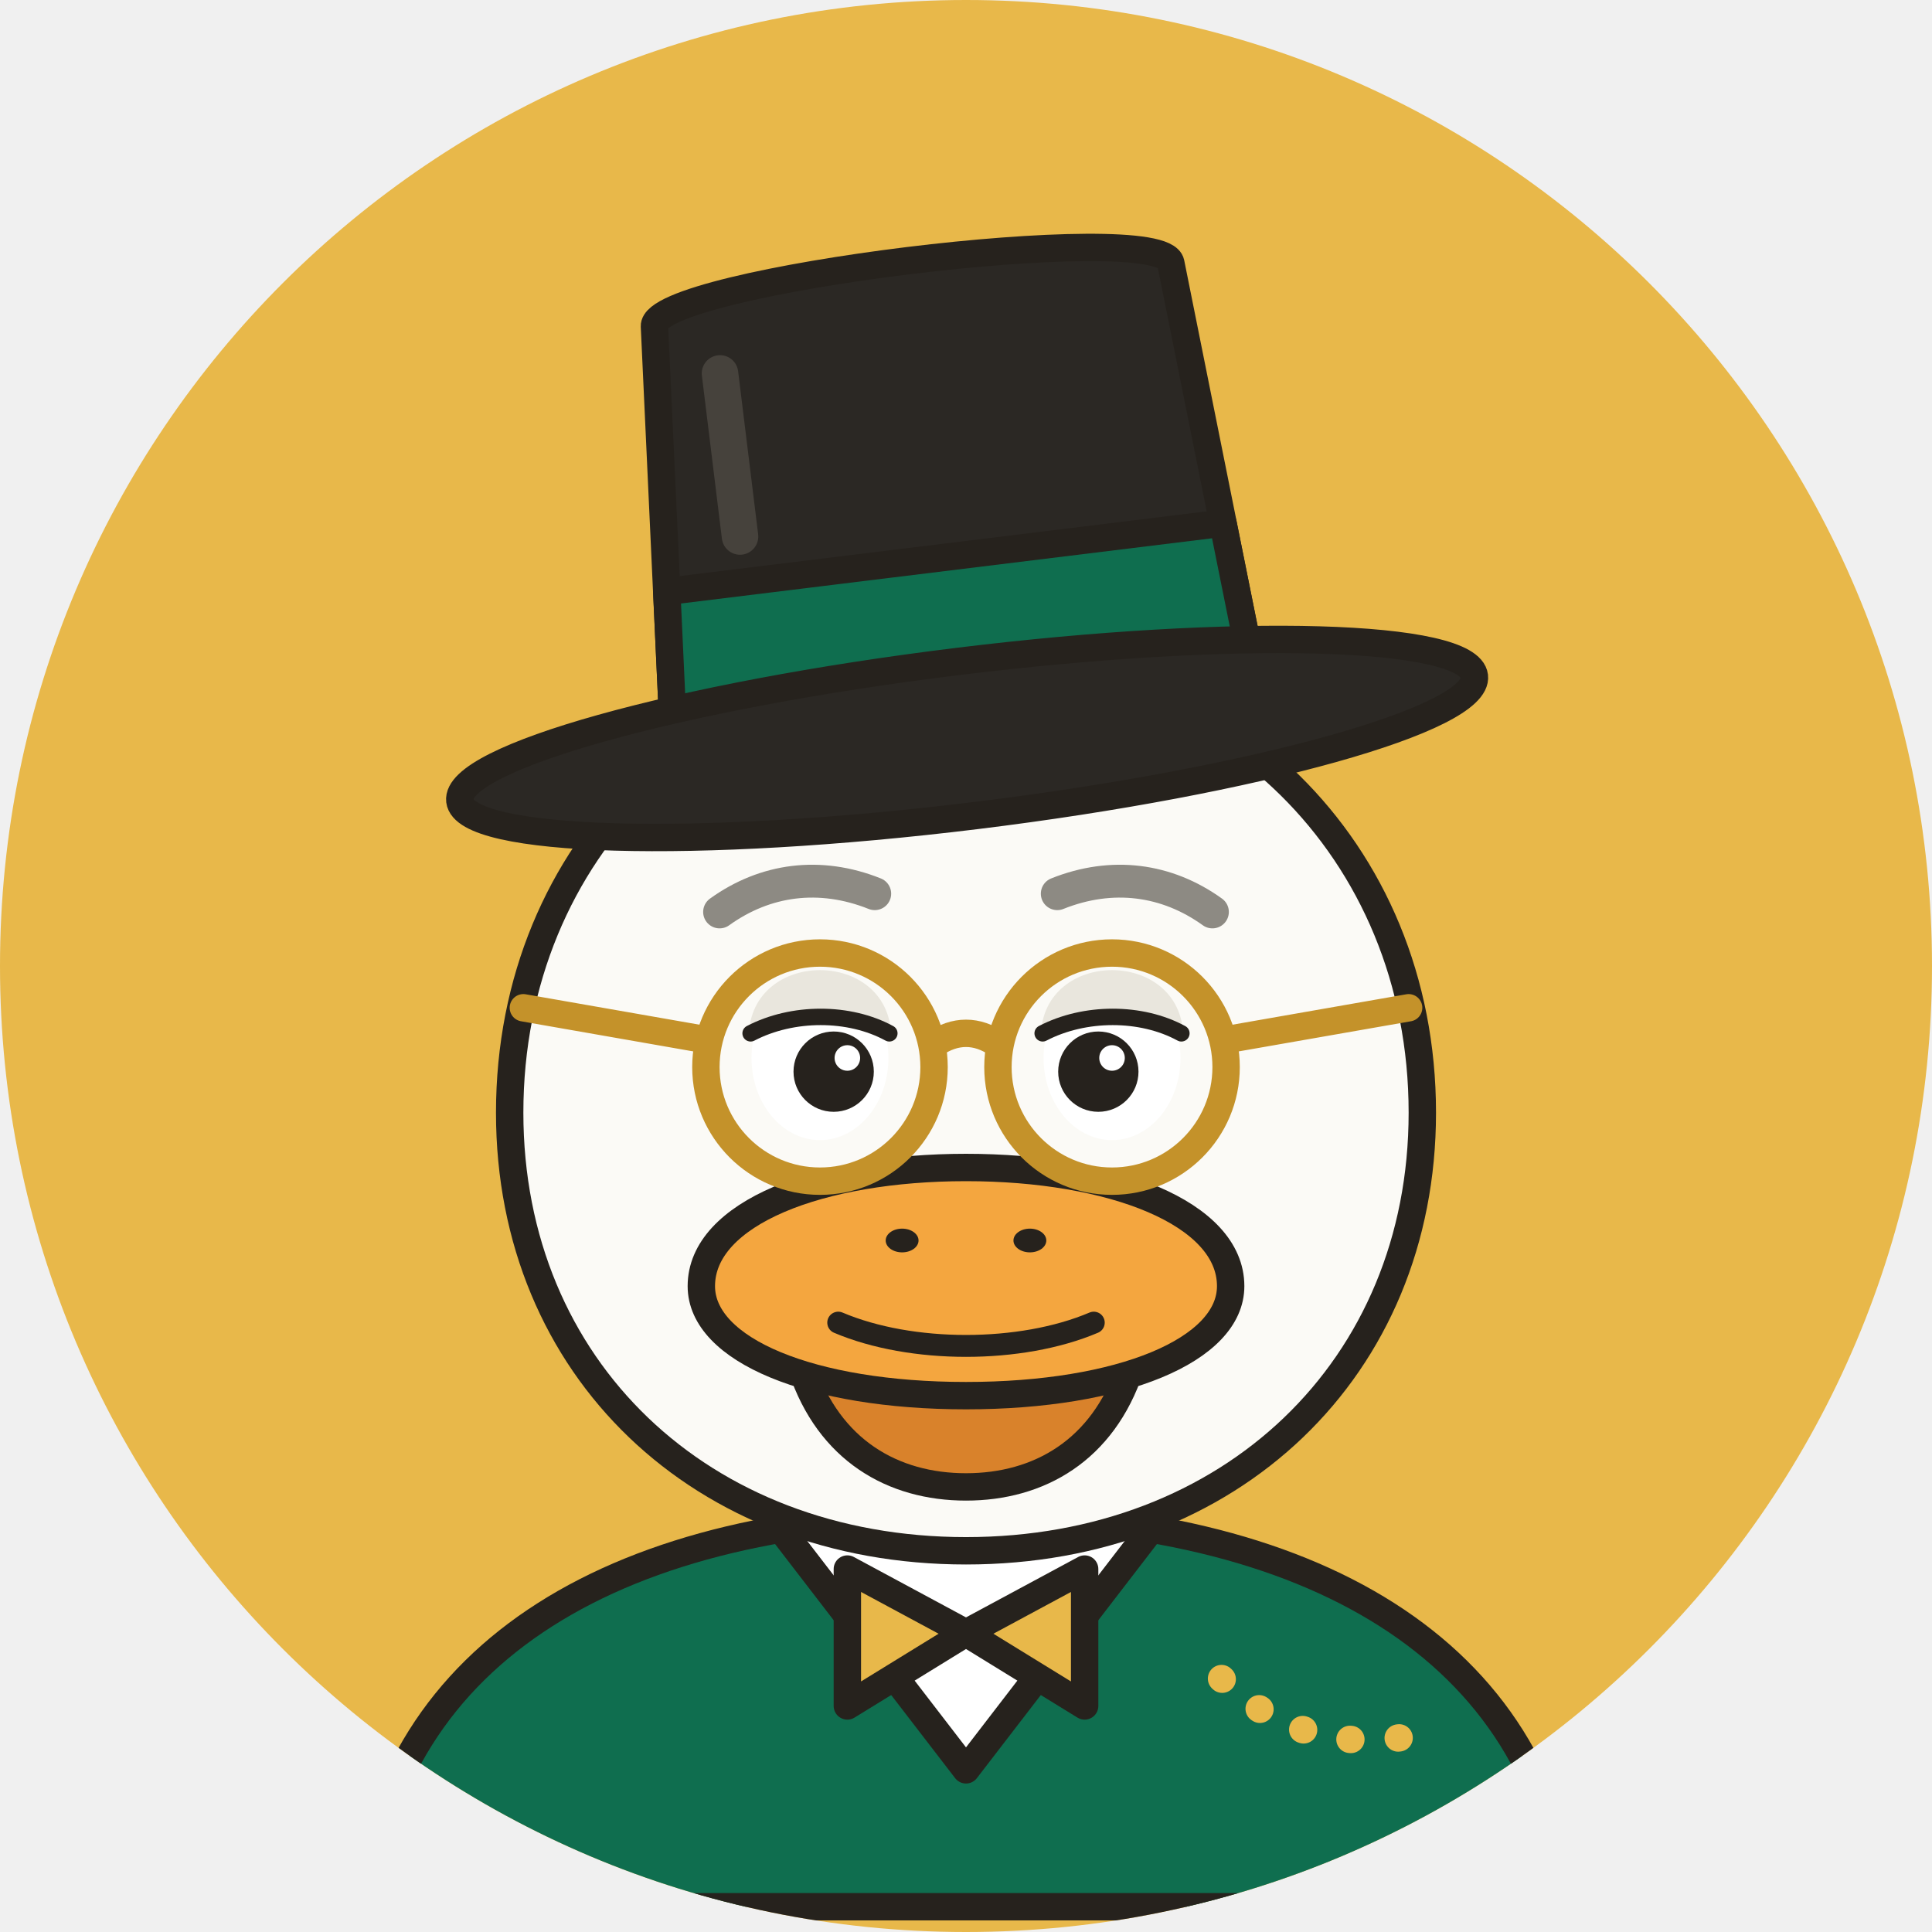
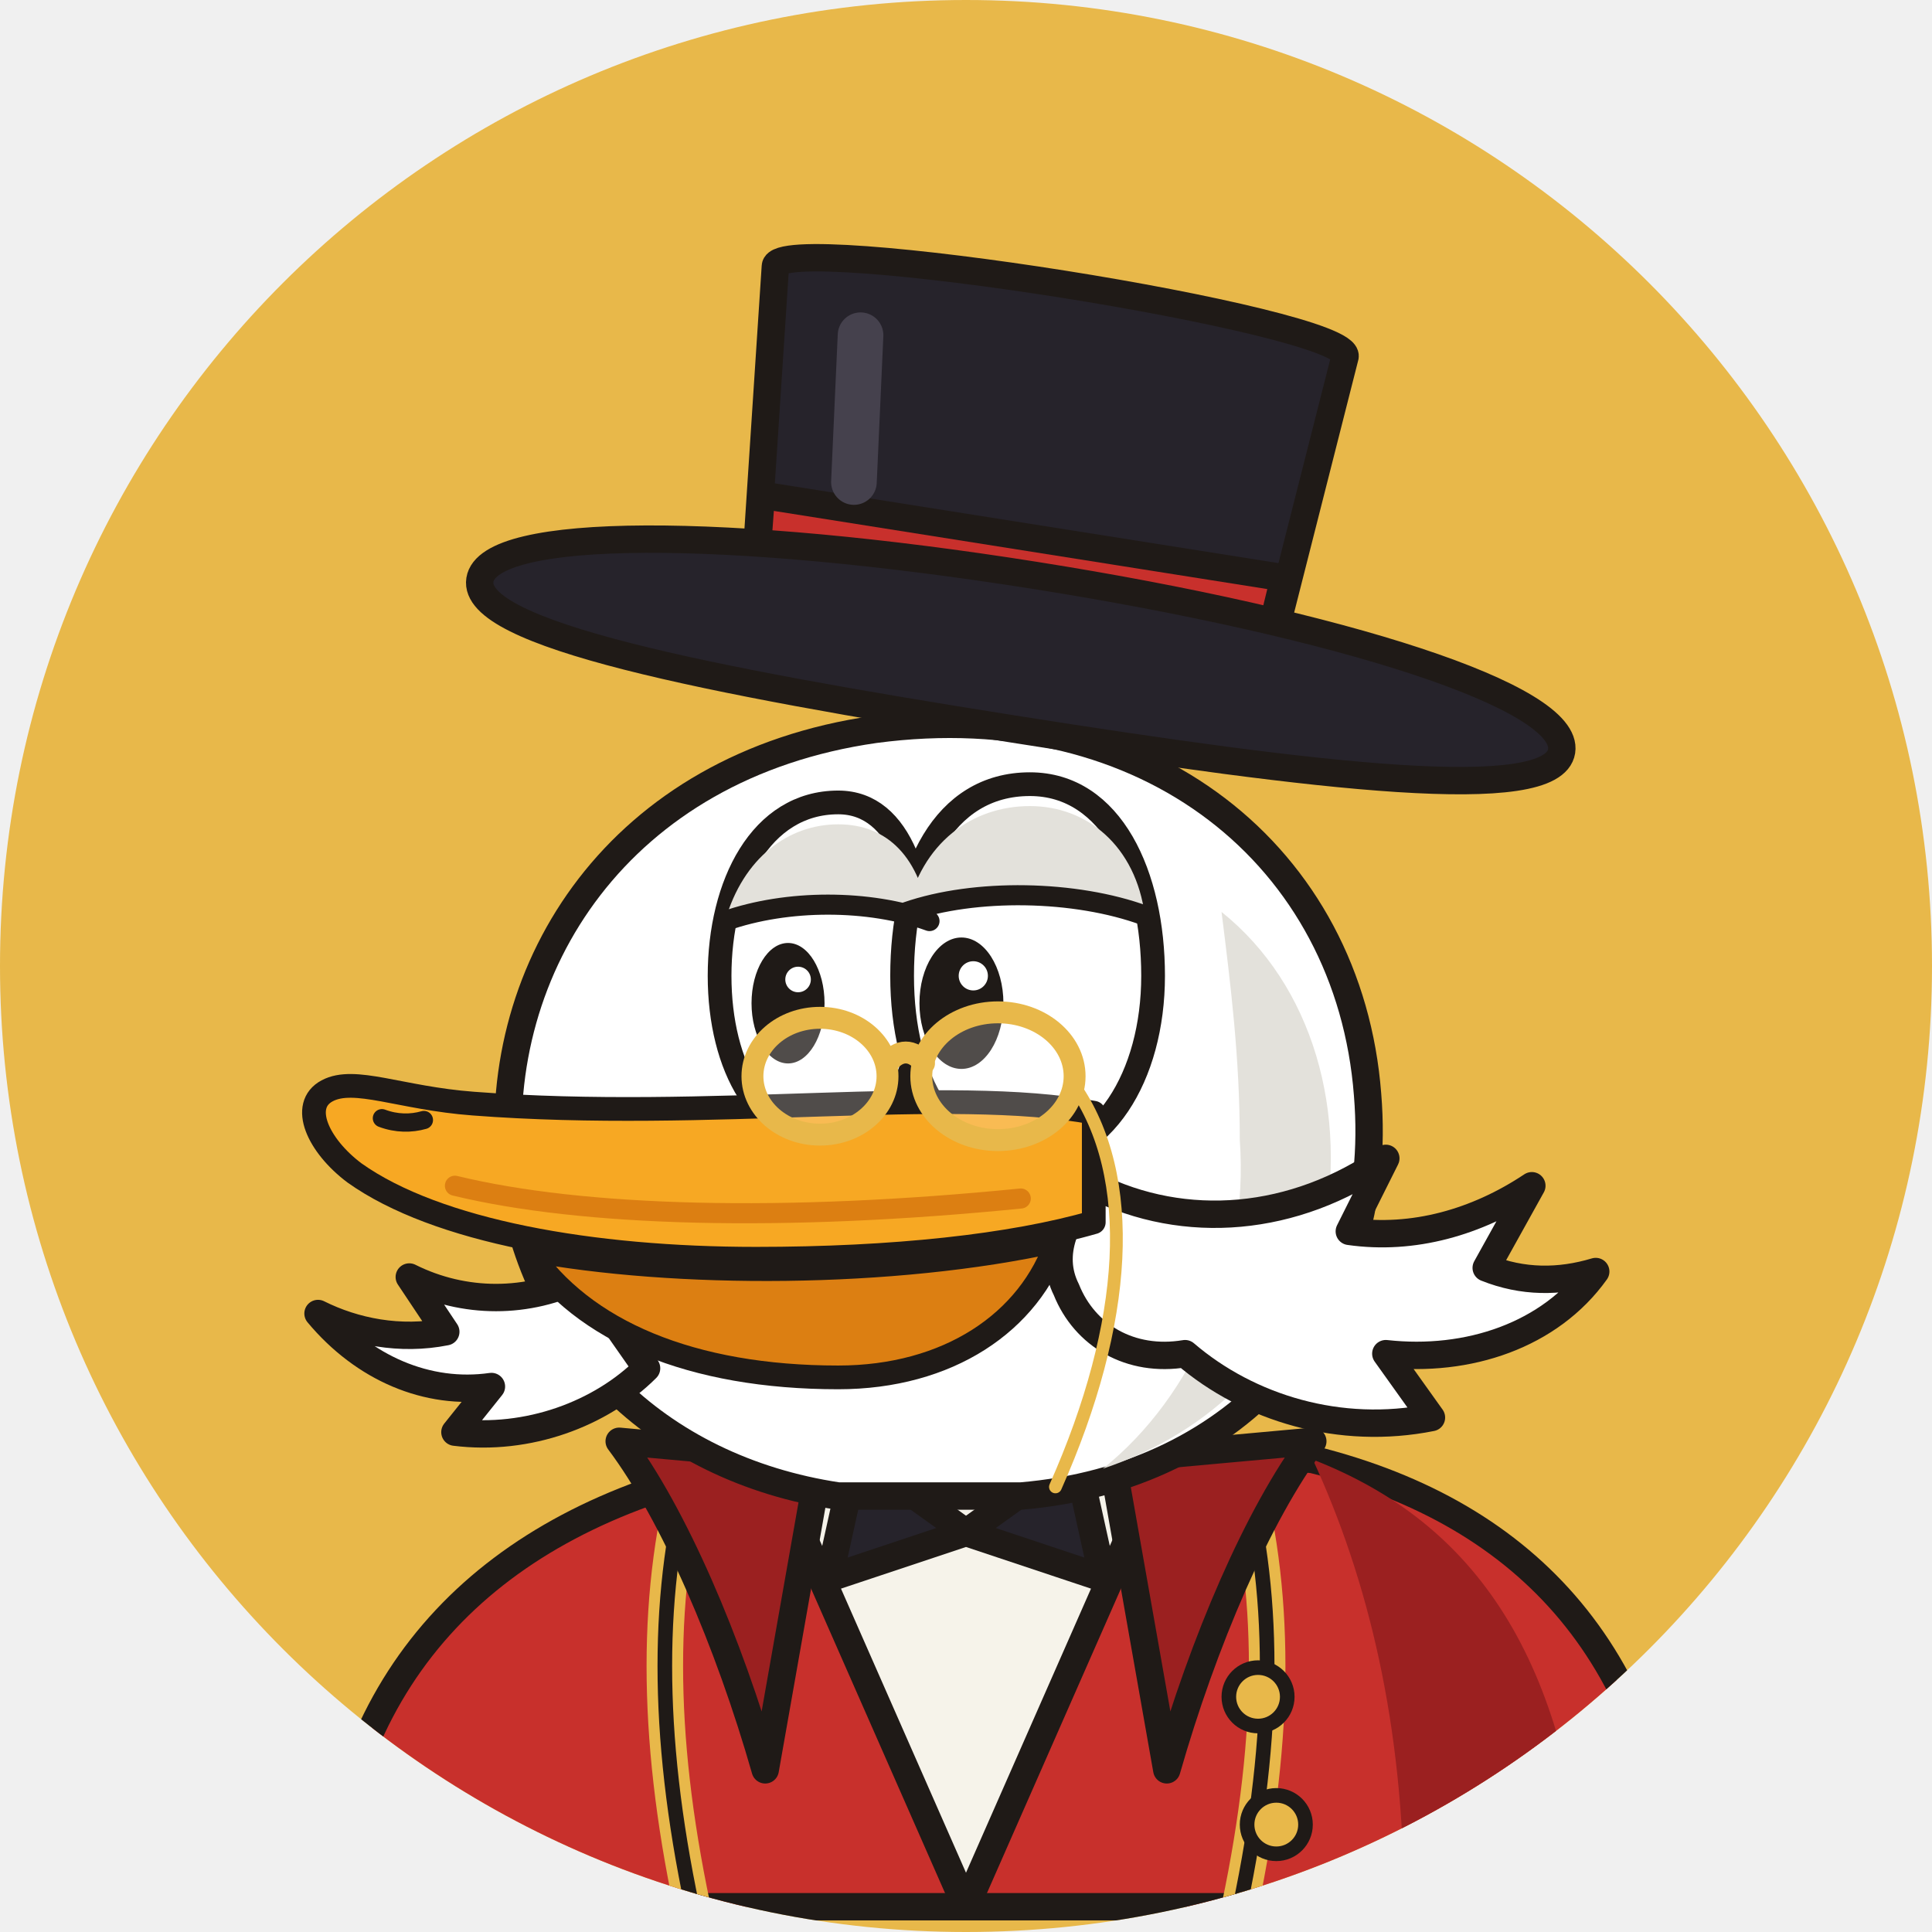
<svg xmlns="http://www.w3.org/2000/svg" viewBox="0 0 64 64">
  <clipPath id="c">
    <circle cx="32" cy="32" r="32" />
  </clipPath>
  <g clip-path="url(#c)">
    <rect width="64" height="64" fill="#e8b84a" />
    <svg x="6" y="7" width="52" height="57" viewBox="14 18 172 183">
-       <g stroke="#26221d" stroke-width="3" stroke-linejoin="round" stroke-linecap="round">
-         <path d="M34 201c3-28 28-43 66-43s63 15 66 43z" fill="#0f6e4f" />
-         <path d="M80 160l20 26 20-26c-6-1.6-13-2.4-20-2.4s-14 .8-20 2.4z" fill="#fff" />
-         <path d="M100 171l-13-7v15zM100 171l13-7v15z" fill="#e8b84a" />
-         <path d="M100 162c-29 0-50-20-50-48 0-29 22-50 50-50s50 21 50 50c0 28-21 48-50 48z" fill="#fbfaf6" />
-         <path d="M82 142c3 9 10 13 18 13s15-4 18-13z" fill="#d9822b" />
-         <path d="M71 133c0-8 13-13 29-13s29 5 29 13c0 7-12 12-29 12s-29-5-29-12z" fill="#f4a63f" />
+       <g stroke="#1f1a17" stroke-width="3" stroke-linejoin="round" stroke-linecap="round">
+         <path d="M30 201c2-26 18-42 44-48l30-4 34 3c24 6 38 22 40 49z" fill="#c8302c" />
+         <path d="M138 152c18 7 28 22 30 49h-20c0-20-4-36-10-49z" fill="#9b2020" stroke="none" />
+         <path d="M78 151l22 50 22-50" fill="#f6f3ea" />
+         <path d="M100 160l-12-8.6-3 13.6zM100 160l12-8.6 3 13.6z" fill="#26232b" />
+         <path d="M70 152c-4 14-4 30 0 49M130 152c4 14 4 30 0 49" fill="none" stroke="#e8b84a" stroke-width="4" />
+         <path d="M70 152c-4 14-4 30 0 49M130 152c4 14 4 30 0 49" fill="none" stroke-width="1.6" />
+         <path d="M62 150c6 8 12 22 16 36l6-34zM138 150c-6 8-12 22-16 36l-6-34z" fill="#9b2020" />
      </g>
-       <path d="M128 176c6 6 14 8 22 6" stroke="#e8b84a" stroke-width="3" fill="none" stroke-linecap="round" stroke-dasharray="0.1 5.2" />
-       <path d="M86 137c8 3.4 20 3.4 28 0" stroke="#26221d" stroke-width="2.4" fill="none" stroke-linecap="round" />
-       <ellipse cx="93" cy="128" rx="1.8" ry="1.3" fill="#26221d" />
-       <ellipse cx="107" cy="128" rx="1.8" ry="1.3" fill="#26221d" />
-       <ellipse cx="84" cy="108" rx="7.5" ry="9" fill="#fff" />
-       <ellipse cx="116" cy="108" rx="7.5" ry="9" fill="#fff" />
-       <circle cx="85.5" cy="109.5" r="4.4" fill="#26221d" />
-       <circle cx="114.5" cy="109.5" r="4.4" fill="#26221d" />
-       <circle cx="87" cy="108" r="1.4" fill="#fff" />
-       <circle cx="116" cy="108" r="1.4" fill="#fff" />
-       <path d="M76.2 105.5C76.5 96 91.5 96 91.8 105.5c-4.6-2.4-11-2.4-15.6 0zM108.2 105.5c.3-9.5 15.3-9.5 15.6 0-4.6-2.4-11-2.4-15.6 0z" fill="#e9e6dd" />
-       <path d="M76.4 105.3c4.6-2.4 10.8-2.4 15.2 0M108.4 105.3c4.6-2.4 10.8-2.4 15.2 0" stroke="#26221d" stroke-width="1.8" fill="none" stroke-linecap="round" />
-       <path d="M73 92c5-3.6 11-4.4 17-2M127 92c-5-3.6-11-4.4-17-2" stroke="#8d8a83" stroke-width="3.6" fill="none" stroke-linecap="round" />
-       <g fill="none" stroke="#c4922a" stroke-width="3" stroke-linecap="round">
-         <circle cx="84" cy="109" r="12.5" />
-         <circle cx="116" cy="109" r="12.5" />
-         <path d="M96.5 106.5c2.3-1.6 4.7-1.6 7 0M71.5 106l-20-3.5M128.5 106l20-3.5" />
+       <circle cx="132" cy="178" r="3.2" fill="#e8b84a" stroke="#1f1a17" stroke-width="1.6" />
+       <circle cx="134" cy="192" r="3.2" fill="#e8b84a" stroke="#1f1a17" stroke-width="1.6" />
+       <g stroke="#1f1a17" stroke-width="3" stroke-linejoin="round" stroke-linecap="round">
+         <path d="M86 156c-20-3-34-17-36-36-2-22 12-44 40-48 30-4 52 14 54 40 2 24-14 42-38 44z" fill="#ffffff" />
+         <path d="M128 92c10 8 14 22 11 36-3 12-12 21-24 25 10-8 16-22 15-36 0-9-1-17-2-25z" fill="#e3e1db" stroke="none" />
+         <path d="M114 122c10 5 22 4 32-3l-4 8c7 1 14-1 20-5l-5 9c4 1.6 8 1.6 12 .4-5 7-14 10-23 9l5 7c-10 2-20-1-27-7-6 1-11-2-13-7-2-4 0-8 3-11.4z" fill="#ffffff" />
+         <path d="M58 132c-6 3-13 3-19 0l4 6c-5 1-10 0-14-2 5 6 12 9 19 8l-4 5c8 1 16-2 21-7z" fill="#ffffff" />
      </g>
-       <g transform="rotate(-7 100 72)" stroke="#26221d" stroke-width="3" stroke-linejoin="round">
-         <path d="M68 70l3.5-46c.4-5 56.6-5 57 0l3.5 46z" fill="#2b2824" />
-         <path d="M69.3 53h61.4l1.3 17h-64z" fill="#0f6e4f" />
-         <ellipse cx="100" cy="73" rx="56" ry="8.5" fill="#2b2824" />
-         <path d="M78 30v18" stroke="#46423c" stroke-width="4" stroke-linecap="round" />
+       <g transform="translate(0 -4)">
+         <g stroke="#1f1a17" stroke-width="2.6">
+           <path d="M86 84c-8.5 0-13 9-13 19s4.5 18 12 18c7 0 10.5-8 10.5-18S93 84 86 84z" fill="#ffffff" />
+           <path d="M107 82c-9.5 0-14 9.5-14 21s5 20 13.5 20 14-9 14-20-4.5-21-13.5-21z" fill="#ffffff" />
+         </g>
+         <ellipse cx="80.5" cy="106" rx="4" ry="6.6" fill="#1f1a17" />
+         <ellipse cx="99.5" cy="106" rx="4.6" ry="7.2" fill="#1f1a17" />
+         <circle cx="81.6" cy="103.4" r="1.4" fill="#fff" />
+         <circle cx="100.8" cy="103" r="1.6" fill="#fff" />
+         <path d="M73.6 97c2-7 7-10.6 12.4-10.6S95 90 96 97c-6.6-2.4-15.6-2.4-22.4 0zM93.5 96c1.6-7.6 7.2-11.6 13.5-11.6s11.6 4.4 12.6 12c-7.6-2.8-18.6-3-26.1-.4z" fill="#e3e1db" />
+         <path d="M73.6 97c6.8-2.4 15.8-2.4 22.4 0M93.5 96c7.5-2.6 18.5-2.4 26.1.4" stroke="#1f1a17" stroke-width="2.2" fill="none" stroke-linecap="round" />
+       </g>
+       <path d="M110 128c-18 4-42 4-58 1 6 9 18 14 34 14 12 0 21-6 24-15z" fill="#dc7f12" stroke="#1f1a17" stroke-width="2.6" stroke-linejoin="round" />
+       <path d="M114 114c-16-3-42 1-68-1-8-.6-13-3-16-1.4-3 1.6-1 6 3 9 9 6.4 26 9.4 44 9.4 15 0 28-1.4 37-4z" fill="#f7a823" stroke="#1f1a17" stroke-width="2.6" stroke-linejoin="round" />
+       <path d="M44 122c14 3.4 36 4 62 1.4" stroke="#dc7f12" stroke-width="2.2" fill="none" stroke-linecap="round" />
+       <path d="M36 114.6c1.6.6 3.2.6 4.6.2" stroke="#1f1a17" stroke-width="2" fill="none" stroke-linecap="round" />
+       <g fill="none" stroke="#e8b84a" stroke-width="2.4" stroke-linecap="round">
+         <ellipse cx="84" cy="110" rx="7.4" ry="6.4" fill="rgba(255,255,255,.22)" />
+         <ellipse cx="103.5" cy="110" rx="8.4" ry="7" fill="rgba(255,255,255,.22)" />
+         <path d="M91.4 108.6c1.2-1.6 2.8-1.6 4 0" />
+         <path d="M111.8 111c7 10 6 26-2 44" stroke-width="1.4" />
+       </g>
+       <g transform="translate(2 -7) rotate(9 104 72)" stroke="#1f1a17" stroke-width="3" stroke-linejoin="round">
+         <path d="M74 70l-3.4-37c-.4-4 63.2-4 63.2 0l-3.4 37z" fill="#26232b" />
+         <path d="M73 58h58l-1 12H74z" fill="#c8302c" />
+         <path d="M44 72c0-6 26-10 60-10s60 4 60 10-26 7-60 7-60-1-60-7z" fill="#26232b" />
+         <path d="M81 39l1.8 16" stroke="#45414d" stroke-width="5" stroke-linecap="round" />
      </g>
    </svg>
  </g>
</svg>
